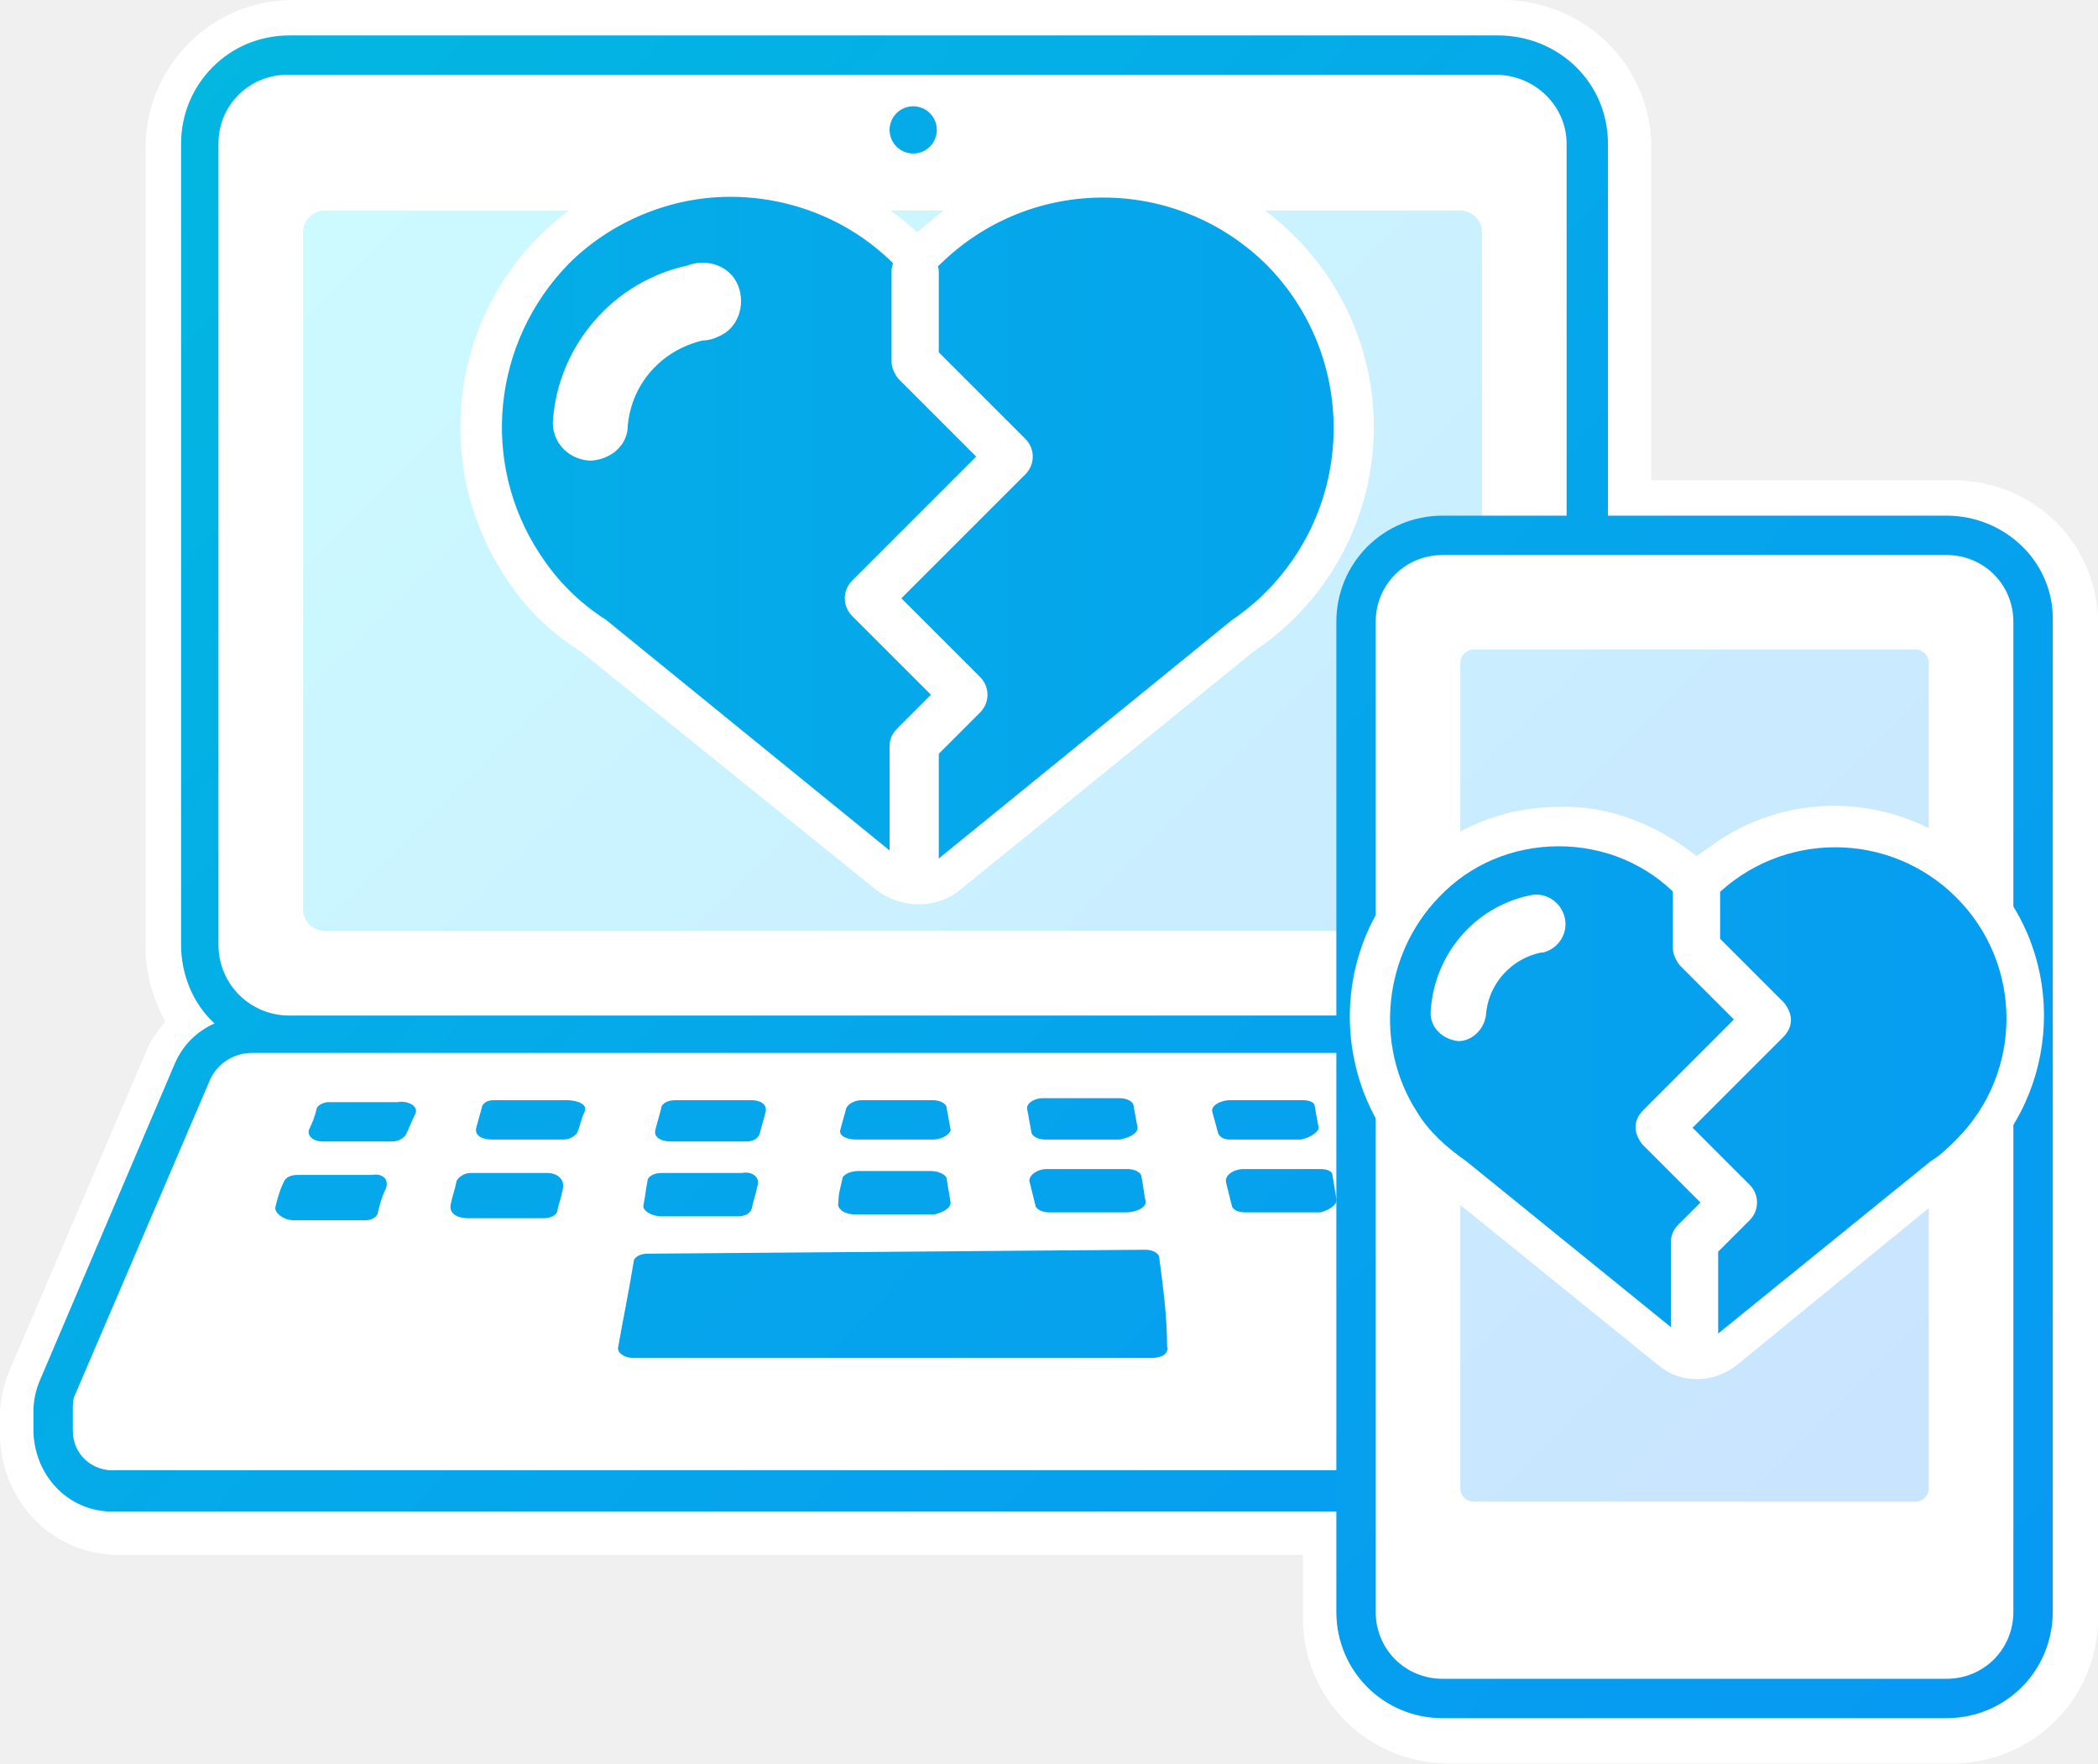
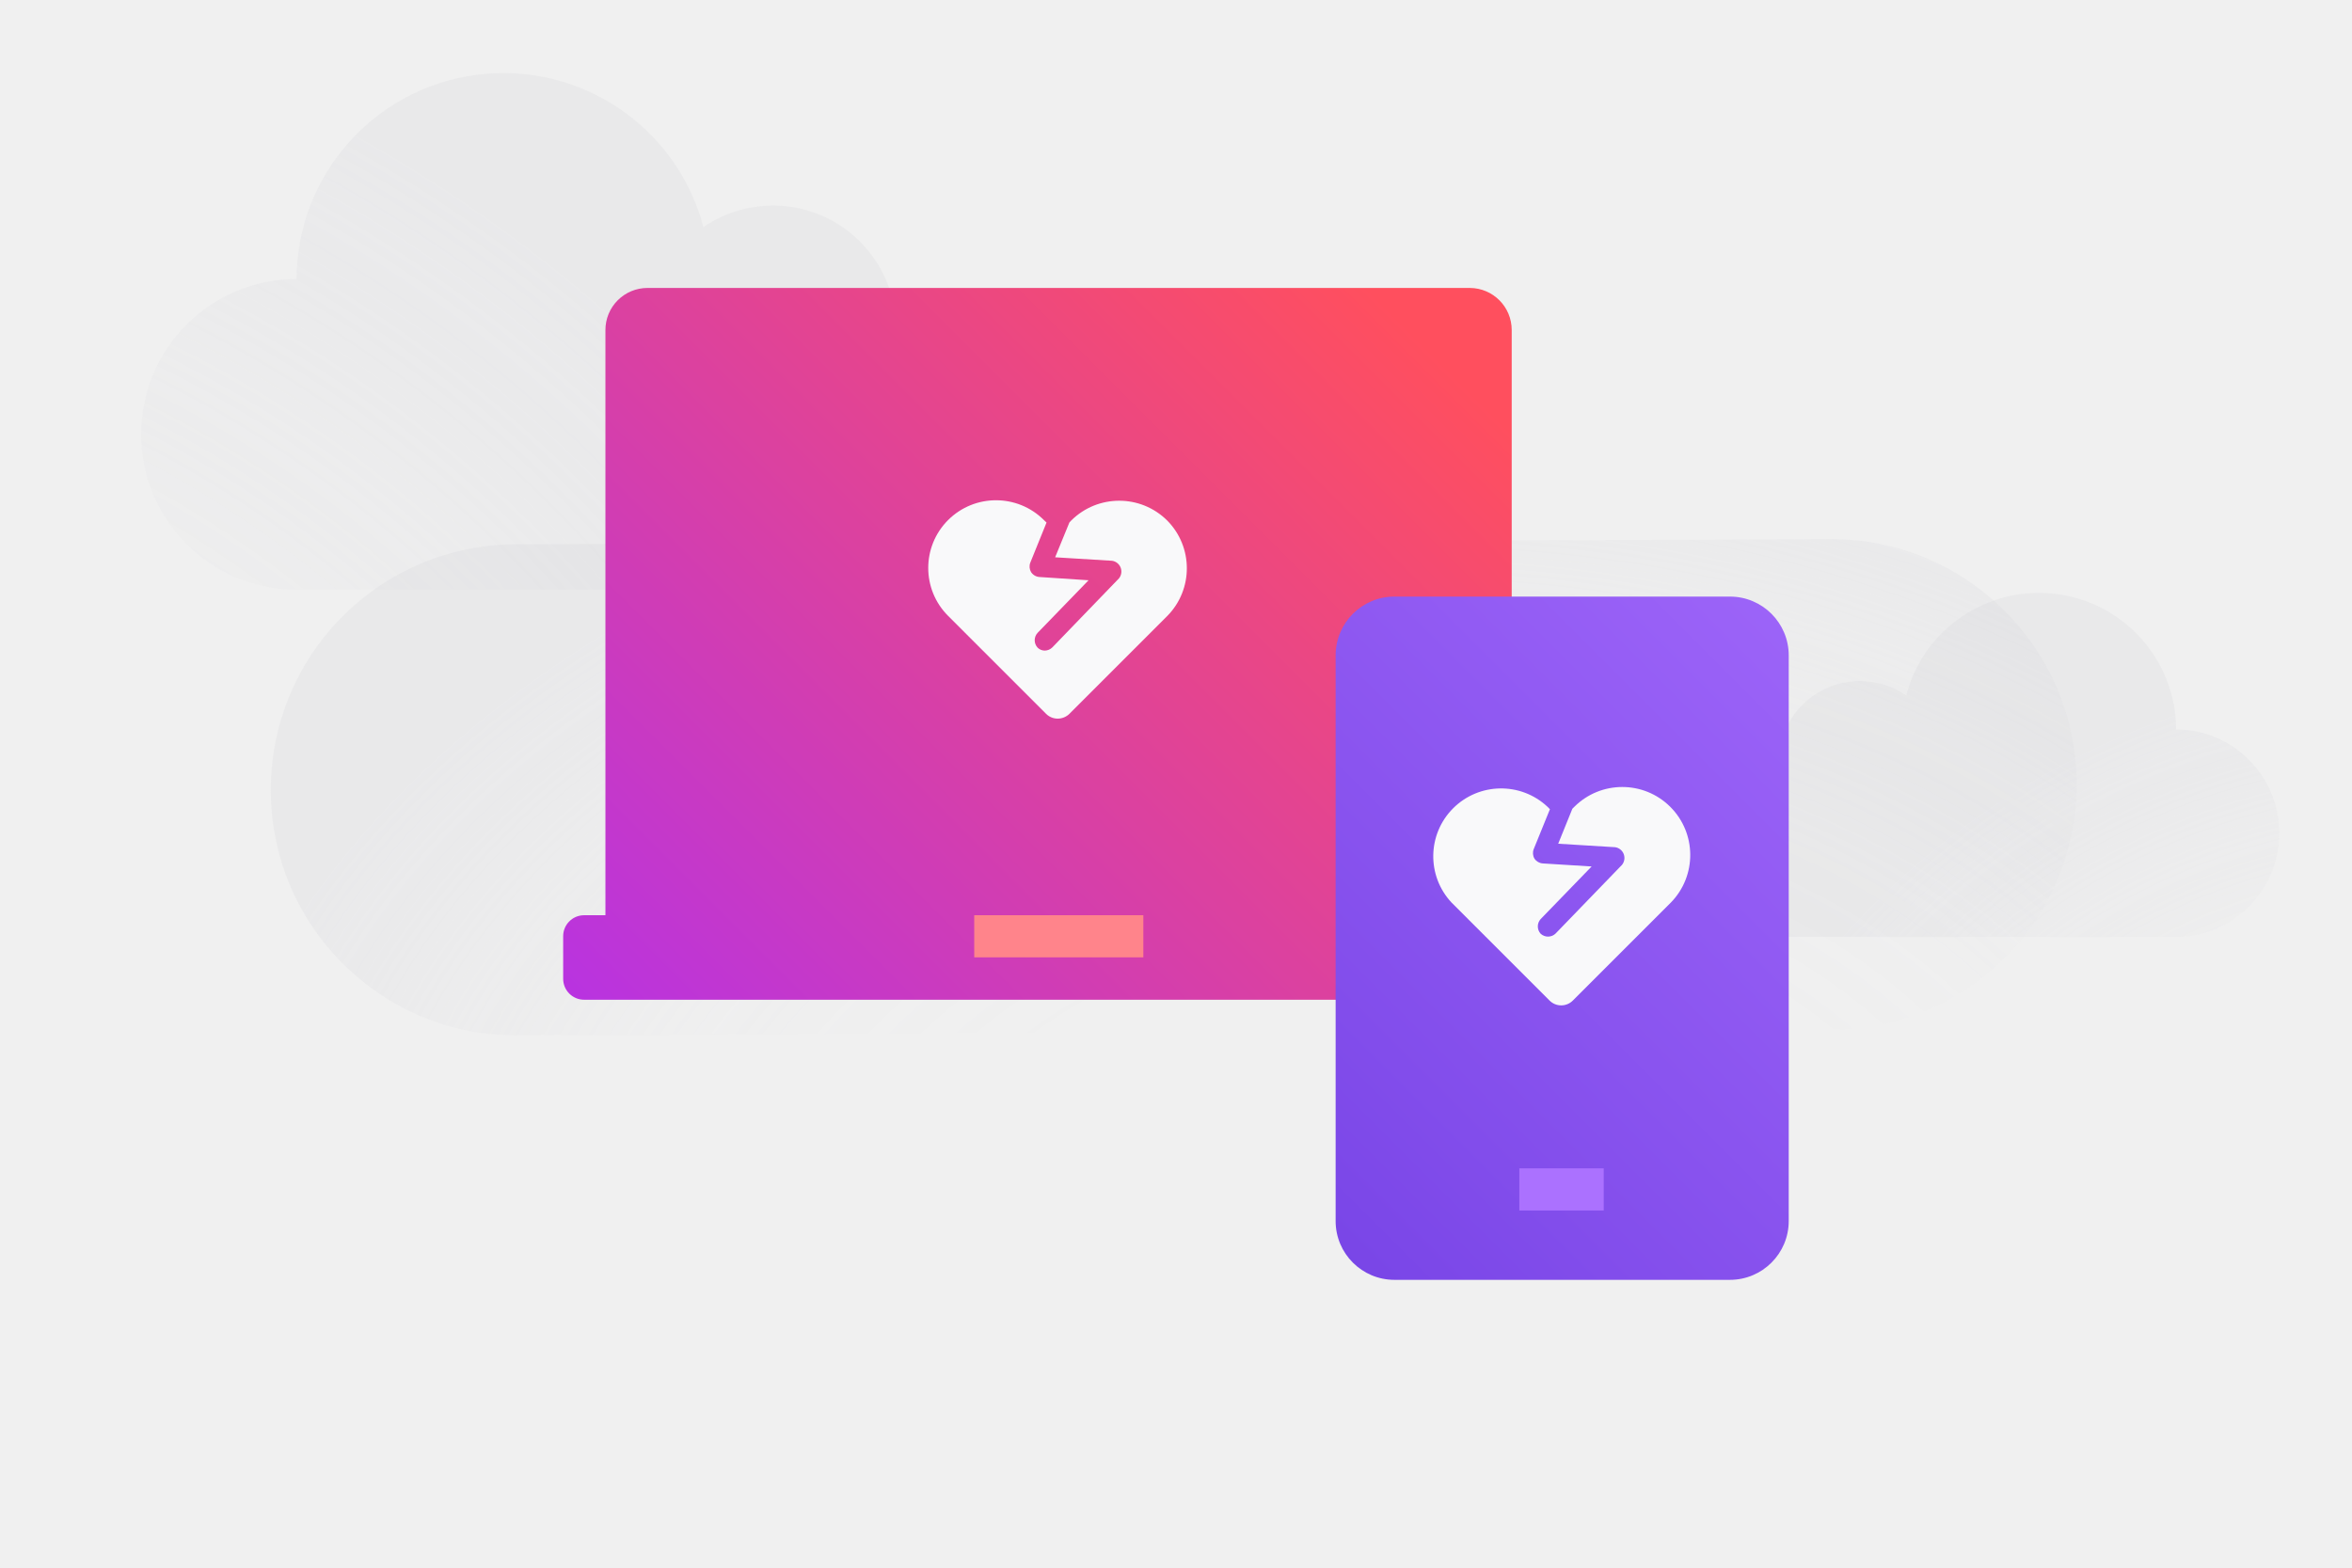
- <svg xmlns="http://www.w3.org/2000/svg" viewBox="0 0 106.6 89.6">
-   <style>
-     .st0{fill:#fff}
-   </style>
-   <path class="st0" d="M99.2 24.4H83.9V7.5c0-4.2-3.4-7.5-7.6-7.5H14.9c-4.2 0-7.5 3.4-7.5 7.5v40.7c0 1.3.4 2.6 1 3.7-.4.5-.8 1-1 1.6L.5 69.6c-.3.7-.5 1.5-.5 2.3V73c.1 3.4 2.8 6.1 6.2 6h60v3.2c0 4.1 3.3 7.4 7.4 7.4h25.6c4.1 0 7.4-3.3 7.4-7.4V31.9c.1-4.2-3.2-7.5-7.4-7.5z" />
-   <path class="st0" d="M14.6 3.7H76c2 0 3.6 1.6 3.6 3.5v40.7c0 2-1.6 3.6-3.6 3.6H14.6c-2 0-3.5-1.6-3.5-3.6V7.3c0-2 1.6-3.6 3.5-3.6z" />
-   <path class="st0" d="M16.5 9.7h57.7c1.2 0 2.1.9 2.1 2.1v34.4c0 1.2-.9 2.1-2.1 2.1H16.5c-1.2 0-2.1-.9-2.1-2.1V11.8c0-1.1 1-2.1 2.1-2.1z" />
-   <linearGradient id="SVGID_1_" gradientUnits="userSpaceOnUse" x1="19.247" y1="-1740.743" x2="92.077" y2="-1813.583" gradientTransform="matrix(1 0 0 -1 .02 -1737.83)">
-     <stop offset="0" stop-color="#ccfbff" />
-     <stop offset="1" stop-color="#c9e4ff" />
+ <svg xmlns="http://www.w3.org/2000/svg" height="2in" viewBox="0 0 216 144" width="3in">
+   <radialGradient id="a" cx="224" cy="135.18" gradientUnits="userSpaceOnUse" r="102.61">
+     <stop offset=".26" stop-color="#cdcdd4" stop-opacity="0" />
+     <stop offset=".4" stop-color="#cdcdd4" stop-opacity=".02" />
+     <stop offset=".55" stop-color="#cdcdd4" stop-opacity=".08" />
+     <stop offset=".69" stop-color="#cdcdd4" stop-opacity=".18" />
+     <stop offset=".72" stop-color="#cdcdd4" stop-opacity=".2" />
+   </radialGradient>
+   <radialGradient id="b" cx="-33.16" cy="130.43" gradientUnits="userSpaceOnUse" r="150.75">
+     <stop offset=".27" stop-color="#cdcdd4" stop-opacity="0" />
+     <stop offset=".46" stop-color="#cdcdd4" stop-opacity=".02" />
+     <stop offset=".66" stop-color="#cdcdd4" stop-opacity=".08" />
+     <stop offset=".86" stop-color="#cdcdd4" stop-opacity=".18" />
+     <stop offset=".9" stop-color="#cdcdd4" stop-opacity=".2" />
+   </radialGradient>
+   <radialGradient id="c" cx="129.21" cy="117.26" gradientTransform="matrix(1 0 0 .7 0 35.37)" gradientUnits="userSpaceOnUse" r="112.67">
+     <stop offset=".4" stop-color="#cdcdd4" stop-opacity="0" />
+     <stop offset=".58" stop-color="#cdcdd4" stop-opacity=".02" />
+     <stop offset=".77" stop-color="#cdcdd4" stop-opacity=".08" />
+     <stop offset=".96" stop-color="#cdcdd4" stop-opacity=".18" />
+     <stop offset="1" stop-color="#cdcdd4" stop-opacity=".2" />
+   </radialGradient>
+   <linearGradient id="d" gradientUnits="userSpaceOnUse" x1="67.44" x2="126.91" y1="85.38" y2="25.9">
+     <stop offset="0" stop-color="#c689ff" />
+     <stop offset="1" stop-color="#d74cf0" />
  </linearGradient>
-   <path d="M74.2 10.7c.6 0 1.1.5 1.1 1.1v34.4c0 .6-.5 1.1-1.1 1.1H16.5c-.6 0-1.1-.5-1.1-1.1V11.8c0-.6.5-1.1 1.1-1.1h57.7" fill="url(#SVGID_1_)" />
-   <path class="st0" d="M79.5 54.8c-.4-.8-1.2-1.3-2.1-1.2H12.8c-.9 0-1.7.5-2.1 1.3L3.8 71c-.1.2-.1.5-.1.7v1.1c.1 1.2 1 2.1 2.2 2h78.9c1.2.1 2.2-.8 2.2-2v-1c0-.3-.1-.5-.2-.7l-7.3-16.3z" />
-   <linearGradient id="SVGID_2_" gradientUnits="userSpaceOnUse" x1="-40.702" y1="-1702.864" x2="146.298" y2="-1872.364" gradientTransform="matrix(1 0 0 -1 .02 -1737.83)">
-     <stop offset="0" stop-color="#00c8d7" />
-     <stop offset="1" stop-color="#0a84ff" />
+   <linearGradient id="e" gradientUnits="userSpaceOnUse" x1="37.24" x2="138.18" y1="121.61" y2="20.67">
+     <stop offset=".22" stop-color="#b833e1" />
+     <stop offset=".91" stop-color="#ff4f5e" />
  </linearGradient>
-   <path d="M88.7 70.1L81.4 54c-.3-.8-.9-1.4-1.6-1.8 1.2-1.1 1.9-2.6 1.9-4.2V7.3c0-3.1-2.5-5.5-5.6-5.5H14.7c-3.1 0-5.5 2.5-5.5 5.5V48c0 1.5.6 3 1.7 4-.9.4-1.6 1.1-2 2L2 70.2c-.2.5-.3 1-.3 1.5v1.1c.1 2.3 1.9 4.1 4.2 4h78.9c2.3.1 4.2-1.7 4.2-4v-1c0-.6-.1-1.2-.3-1.7zM87 72.7c-.1 1.2-1 2.1-2.2 2H5.9c-1.2.1-2.2-.8-2.2-2v-1.1c0-.2 0-.5.1-.7l6.9-16.1c.4-.8 1.2-1.3 2.1-1.3h64.7c.9 0 1.7.5 2.1 1.2l7.3 16.1c.1.2.2.5.2.7l-.1 1.2zM11.1 48V7.3c0-2 1.6-3.5 3.5-3.5H76c2 0 3.6 1.6 3.6 3.5V48c0 2-1.6 3.6-3.5 3.6H14.7c-2 0-3.6-1.6-3.6-3.6z" fill="url(#SVGID_2_)" />
-   <linearGradient id="SVGID_3_" gradientUnits="userSpaceOnUse" x1="-87.599" y1="-1666.14" x2="165.401" y2="-1916.14" gradientTransform="matrix(1 0 0 -1 .02 -1737.83)">
-     <stop offset="0" stop-color="#00c8d7" />
-     <stop offset="1" stop-color="#0a84ff" />
+   <linearGradient id="f" gradientUnits="userSpaceOnUse" x1="80.06" x2="199.29" y1="149.59" y2="30.36">
+     <stop offset=".28" stop-color="#7542e5" />
+     <stop offset=".42" stop-color="#824deb" />
+     <stop offset=".79" stop-color="#a067fa" />
+     <stop offset="1" stop-color="#ab71ff" />
  </linearGradient>
-   <path d="M58.5 69H32.2c-.4 0-.8-.2-.8-.5.3-1.7.5-2.6.8-4.4 0-.2.3-.4.7-.4l25.3-.2c.4 0 .7.2.7.4.2 1.5.4 3 .4 4.5.1.4-.3.6-.8.6zm-30.7-9.4h-3.9c-.3 0-.6.2-.7.4-.1.5-.2.7-.3 1.2s.4.7.9.7h3.8c.3 0 .6-.1.7-.3.1-.5.2-.7.3-1.2s-.3-.8-.8-.8zm9.9 0h-4.1c-.4 0-.7.2-.7.4-.1.5-.1.7-.2 1.2-.1.3.4.6.9.6h3.9c.3 0 .6-.1.7-.4.1-.5.2-.7.3-1.2.1-.4-.3-.7-.8-.6zM58.2 61c-.1-.5-.1-.7-.2-1.2 0-.2-.3-.4-.7-.4h-4.1c-.5 0-.9.3-.9.6l.3 1.2c0 .2.3.4.7.4h3.9c.6 0 1.1-.3 1-.6zm-9.9.1l-.2-1.2c0-.2-.4-.4-.8-.4h-3.7c-.4 0-.8.2-.8.4-.1.5-.2.7-.2 1.2-.1.3.3.6.8.6h4.1c.4-.1.8-.3.8-.6zm19.6-.2l-.2-1.2c0-.2-.3-.3-.6-.3h-3.9c-.5 0-1 .3-.9.7l.3 1.2c.1.2.3.3.7.3h3.8c.4-.1.9-.4.8-.7zm-39.1-5h-3.7c-.3 0-.5.1-.6.3-.1.4-.2.7-.3 1.1s.3.6.8.6h3.6c.3 0 .5-.1.7-.3.2-.4.2-.7.4-1.1s-.4-.6-.9-.6zm9.4 0h-3.9c-.4 0-.7.2-.7.4-.1.4-.2.7-.3 1.1s.3.6.8.6h3.8c.3 0 .6-.1.7-.4.1-.4.2-.7.3-1.1s-.3-.6-.7-.6zm19.6 1.4l-.2-1.1c0-.2-.3-.4-.7-.4H53c-.5 0-.9.3-.8.6l.2 1.1c0 .2.3.4.7.4h3.8c.5-.1.9-.3.9-.6zm-9.5.1l-.2-1.1c0-.2-.3-.4-.7-.4h-3.6c-.4 0-.7.2-.8.4-.1.4-.2.7-.3 1.1-.1.3.3.5.8.5h3.9c.5 0 .9-.3.9-.5zm18.7-.1l-.2-1.1c0-.2-.3-.3-.6-.3h-3.7c-.5 0-1 .3-.9.6l.3 1.1c.1.2.3.3.6.3h3.6c.5-.1.9-.4.9-.6zm-48.1 2.4h-3.8c-.3 0-.6.1-.7.4-.2.4-.3.8-.4 1.2-.1.3.4.7.9.7h3.7c.3 0 .6-.2.6-.4.1-.4.2-.8.4-1.2.2-.5-.2-.8-.7-.7zm1.3-3.7h-3.5c-.2 0-.5.1-.6.3-.1.4-.2.7-.4 1.1-.1.3.2.6.7.6h3.5c.3 0 .5-.1.7-.3.2-.4.3-.7.5-1.1s-.4-.7-.9-.6zm50.9 4.1c.1.4.3.8.3 1.1 0 .2.3.3.6.3h3.7c.5 0 1-.3.9-.6-.1-.4-.2-.8-.3-1.1-.1-.2-.4-.4-.7-.3h-3.7c-.5-.1-.9.2-.8.6zM70 56.4c.1.4.2.7.4 1.1.1.2.4.3.6.3h3.4c.5 0 .8-.3.8-.6-.1-.4-.2-.7-.3-1.1 0-.2-.2-.3-.6-.3h-3.5c-.4 0-.9.3-.8.6z" fill="url(#SVGID_3_)" />
-   <g>
-     <linearGradient id="SVGID_4_" gradientUnits="userSpaceOnUse" x1="-58.821" y1="-1638.531" x2="189.179" y2="-1888.531" gradientTransform="matrix(1 0 0 -1 0 -1738)">
-       <stop offset="0" stop-color="#00c8d7" />
-       <stop offset="1" stop-color="#0a84ff" />
-     </linearGradient>
-     <circle cx="46.4" cy="6.6" r="1.2" fill="url(#SVGID_4_)" />
+   <path d="m209.32 76.55a9.51 9.51 0 0 1 -9.47 9.51h-38.07a7.27 7.27 0 0 1 0-14.54 7.15 7.15 0 0 1 1.74.22 7.89 7.89 0 0 1 -.2-1.69 7.5 7.5 0 0 1 11.74-6.18 12.6 12.6 0 0 1 24.79 3.13 9.51 9.51 0 0 1 9.47 9.55z" fill="url(#a)" />
+   <path d="m84.66 32.38a10.74 10.74 0 0 0 -2.66.32 11.09 11.09 0 0 0 .29-2.53 11.3 11.3 0 0 0 -17.69-9.31 19 19 0 0 0 -37.37 4.77 14.27 14.27 0 1 0 0 28.54h57.43a10.9 10.9 0 0 0 0-21.79z" fill="url(#b)" />
+   <path d="m24.87 72.66a22.54 22.54 0 0 1 22.45-22.66l120.77-.48a22.53 22.53 0 1 1 .18 45.06l-120.77.53a22.54 22.54 0 0 1 -22.63-22.45z" fill="url(#c)" />
+   <path d="m83.89 81.48h29.85v8.65h-29.85z" fill="#ff848b" />
+   <path d="m61.36 31.98h71.63v47.31h-71.63z" fill="url(#d)" />
+   <path d="m140.78 84.07h-1.95v-53.76a3.86 3.86 0 0 0 -3.83-3.86h-75.54a3.86 3.86 0 0 0 -3.86 3.87v53.75h-2a1.92 1.92 0 0 0 -1.88 1.93v3.9a1.92 1.92 0 0 0 1.93 1.93h87.13a1.93 1.93 0 0 0 1.93-1.93v-3.9a1.93 1.93 0 0 0 -1.93-1.93zm-35.78 3.87h-15.53v-3.87h15.53z" fill="url(#e)" />
+   <rect fill="url(#f)" height="62.76" rx="5.4" width="41.61" x="122.66" y="54.8" />
+   <path d="m139.53 107.32h7.75v3.87h-7.75z" fill="#ab71ff" />
+   <g fill="#f9f9fa">
+     <path d="m107.19 47.81a6.25 6.25 0 0 0 -8.81 0l-.17.18-1.31 3.2 5.23.32a1 1 0 0 1 .63 1.62l-6.12 6.34a1 1 0 0 1 -.69.29.93.93 0 0 1 -.66-.27 1 1 0 0 1 0-1.36l4.68-4.83-4.52-.3a1 1 0 0 1 -.76-.45 1 1 0 0 1 -.07-.87l1.49-3.68-.24-.23a6.23 6.23 0 0 0 -8.8 0 6.22 6.22 0 0 0 0 8.8l9 9a1.5 1.5 0 0 0 1.07.44 1.54 1.54 0 0 0 1.07-.44l9-9a6.24 6.24 0 0 0 -.02-8.76z" />
+     <path d="m153.39 74.11a6.24 6.24 0 0 0 -8.81 0l-.18.18-1.3 3.21 5.23.32a1 1 0 0 1 .63 1.62l-6.12 6.33a1 1 0 0 1 -1.35 0 1 1 0 0 1 0-1.35l4.68-4.83-4.49-.28a1 1 0 0 1 -.76-.44 1 1 0 0 1 -.07-.87l1.49-3.67-.24-.24a6.23 6.23 0 0 0 -8.8 8.81l9 9a1.51 1.51 0 0 0 2.15 0l9-9a6.25 6.25 0 0 0 -.06-8.79z" />
  </g>
-   <path class="st0" d="M73.4 27.2H99c2.5 0 4.4 2 4.4 4.4v50.3c0 2.5-2 4.4-4.4 4.4H73.4c-2.5 0-4.4-2-4.4-4.4V31.6c-.1-2.4 1.9-4.4 4.4-4.4z" />
-   <linearGradient id="SVGID_5_" gradientUnits="userSpaceOnUse" x1="-55.455" y1="-1665.976" x2="185.045" y2="-1884.476" gradientTransform="matrix(1 0 0 -1 .02 -1737.83)">
-     <stop offset="0" stop-color="#00c8d7" />
-     <stop offset="1" stop-color="#0a84ff" />
-   </linearGradient>
-   <path d="M98.9 28.2c1.9 0 3.4 1.5 3.4 3.4v50.3c0 1.9-1.5 3.4-3.4 3.4H73.3c-1.9 0-3.4-1.5-3.4-3.4V31.6c0-1.9 1.5-3.4 3.4-3.4h25.6m0-2H73.3c-3 0-5.4 2.4-5.4 5.4v50.3c0 3 2.4 5.4 5.4 5.4h25.6c3 0 5.4-2.4 5.4-5.4V31.6c.1-3-2.4-5.4-5.4-5.4z" fill="url(#SVGID_5_)" />
-   <g>
-     <path class="st0" d="M74.9 32h22.4c.9 0 1.7.8 1.7 1.7v41.9c0 .9-.8 1.7-1.7 1.7H74.9c-.9 0-1.7-.8-1.7-1.7V33.7c0-.9.8-1.7 1.7-1.7z" />
-     <linearGradient id="SVGID_6_" gradientUnits="userSpaceOnUse" x1="26.795" y1="-1733.195" x2="99.635" y2="-1806.035" gradientTransform="matrix(1 0 0 -1 .02 -1737.83)">
-       <stop offset="0" stop-color="#ccfbff" />
-       <stop offset="1" stop-color="#c9e4ff" />
-     </linearGradient>
-     <path d="M97.3 33c.4 0 .7.3.7.7v41.9c0 .4-.3.7-.7.7H74.9c-.4 0-.7-.3-.7-.7V33.7c0-.4.3-.7.7-.7h22.4" fill="url(#SVGID_6_)" />
-   </g>
-   <linearGradient id="SVGID_7_" gradientUnits="userSpaceOnUse" x1="-109.61" y1="-1776.874" x2="226.72" y2="-1776.874" gradientTransform="matrix(1 0 0 -1 .02 -1737.83)">
-     <stop offset="0" stop-color="#00c8d7" />
-     <stop offset="1" stop-color="#0a84ff" />
-   </linearGradient>
-   <path d="M46.7 45c-.6 0-1.1-.2-1.6-.6l-15-12.1c-1.5-1-2.7-2.2-3.7-3.7-3.3-5.1-2.6-11.7 1.7-16 5-5 13-5 17.9 0 .1.1.3.2.5.2s.4-.1.5-.2c5.1-4.8 13.1-4.6 18 .5s4.6 13.1-.5 18c-.5.4-1 .9-1.5 1.2L48.2 44.5c-.4.3-1 .5-1.5.5zm41 23.7l11-9c4.4-3 5.6-9 2.7-13.4-3-4.4-9-5.6-13.4-2.7-.5.3-1 .7-1.4 1.2 0 0-.1.1-.2.1s-.1 0-.2-.1c-3.8-3.8-9.9-3.8-13.7 0-3.2 3.2-3.8 8.3-1.3 12.2.7 1.1 1.7 2.1 2.8 2.8l11.1 9c.7.6 1.8.6 2.6-.1z" fill="url(#SVGID_7_)" />
-   <path class="st0" d="M37.1 10c3.1 0 6.1 1.2 8.3 3.4.3.3.7.5 1.2.5.4 0 .9-.2 1.2-.5 4.6-4.5 12-4.5 16.6.1 4.5 4.6 4.5 12-.1 16.6-.5.5-1.1 1-1.7 1.4l-15 12.2c-.3.2-.6.3-.9.3s-.7-.1-.9-.3l-15-12.2c-1.4-.9-2.5-2-3.4-3.4-3-4.6-2.4-10.7 1.5-14.7C31 11.3 34 10 37.1 10m0-2c-3.6 0-7.1 1.4-9.7 4-4.6 4.6-5.3 11.8-1.8 17.2 1 1.6 2.3 2.9 3.9 3.9l15 12.1c1.3 1 3.1 1 4.3 0l14.9-12.1c6.3-4.2 8-12.7 3.8-19s-12.7-8-19-3.8c-.7.5-1.3 1-1.9 1.5C44 9.4 40.6 8 37.1 8z" />
-   <path class="st0" d="M30.1 23.4h-.2c-1.1-.1-1.9-1-1.8-2.1.3-3.8 3.1-7 6.8-7.8 1-.4 2.2 0 2.6 1s0 2.2-1 2.6c-.2.1-.5.2-.8.2-2.1.5-3.6 2.2-3.8 4.3 0 1-.8 1.7-1.8 1.8zM79.2 43c2.3 0 4.5.9 6.1 2.6.2.2.5.4.9.4.3 0 .6-.1.9-.4 3.4-3.4 8.9-3.4 12.3 0s3.4 8.9 0 12.3c-.4.4-.8.8-1.3 1.1L87 68c-.2.2-.4.2-.7.2-.2 0-.5-.1-.7-.2l-11.1-9c-1-.7-1.9-1.5-2.5-2.5-2.2-3.4-1.7-8 1.1-10.9 1.6-1.7 3.8-2.6 6.1-2.6m0-2c-2.8 0-5.5 1.1-7.5 3.1-3.6 3.6-4.1 9.2-1.4 13.4.8 1.2 1.8 2.2 3 3l11 8.9c1.1.9 2.7.9 3.9 0l11-9c4.9-3.3 6.1-10 2.8-14.8-3.3-4.9-10-6.1-14.8-2.8-.3.2-.7.5-1 .7-2-1.6-4.5-2.6-7-2.5z" />
-   <path class="st0" d="M74.1 52.9c-.9-.1-1.5-.8-1.4-1.6.2-2.8 2.2-5.2 5-5.8.8-.2 1.6.3 1.8 1.1.2.8-.3 1.6-1.1 1.8h-.1c-1.5.3-2.7 1.6-2.8 3.2-.1.7-.7 1.3-1.4 1.3z" />
-   <path class="st0" d="M46.4 45.3c-.7 0-1.2-.6-1.2-1.2v-6.2c0-.3.1-.6.4-.9l1.7-1.7-4-4c-.5-.5-.5-1.3 0-1.8l6.3-6.3-3.9-3.9c-.2-.2-.4-.6-.4-.9v-4.6c0-.7.6-1.2 1.2-1.2s1.2.6 1.2 1.2v4.1l4.4 4.4c.5.5.5 1.3 0 1.8l-6.3 6.3 4 4c.5.5.5 1.3 0 1.8l-2.1 2.1V44c0 .7-.6 1.3-1.3 1.3zm39.7 23.8c-.7 0-1.2-.6-1.2-1.2v-4.8c0-.3.1-.6.4-.9l1.1-1.1-2.9-2.9c-.2-.2-.4-.6-.4-.9s.1-.6.4-.9l4.6-4.6-2.7-2.7c-.2-.2-.4-.6-.4-.9v-3.5c0-.7.6-1.2 1.2-1.2s1.2.6 1.2 1.2v3l3.2 3.2c.2.2.4.6.4.9s-.1.6-.4.9L86 57.3l2.9 2.9c.5.5.5 1.3 0 1.8l-1.6 1.6v4.2c.1.8-.5 1.3-1.2 1.3z" />
</svg>
